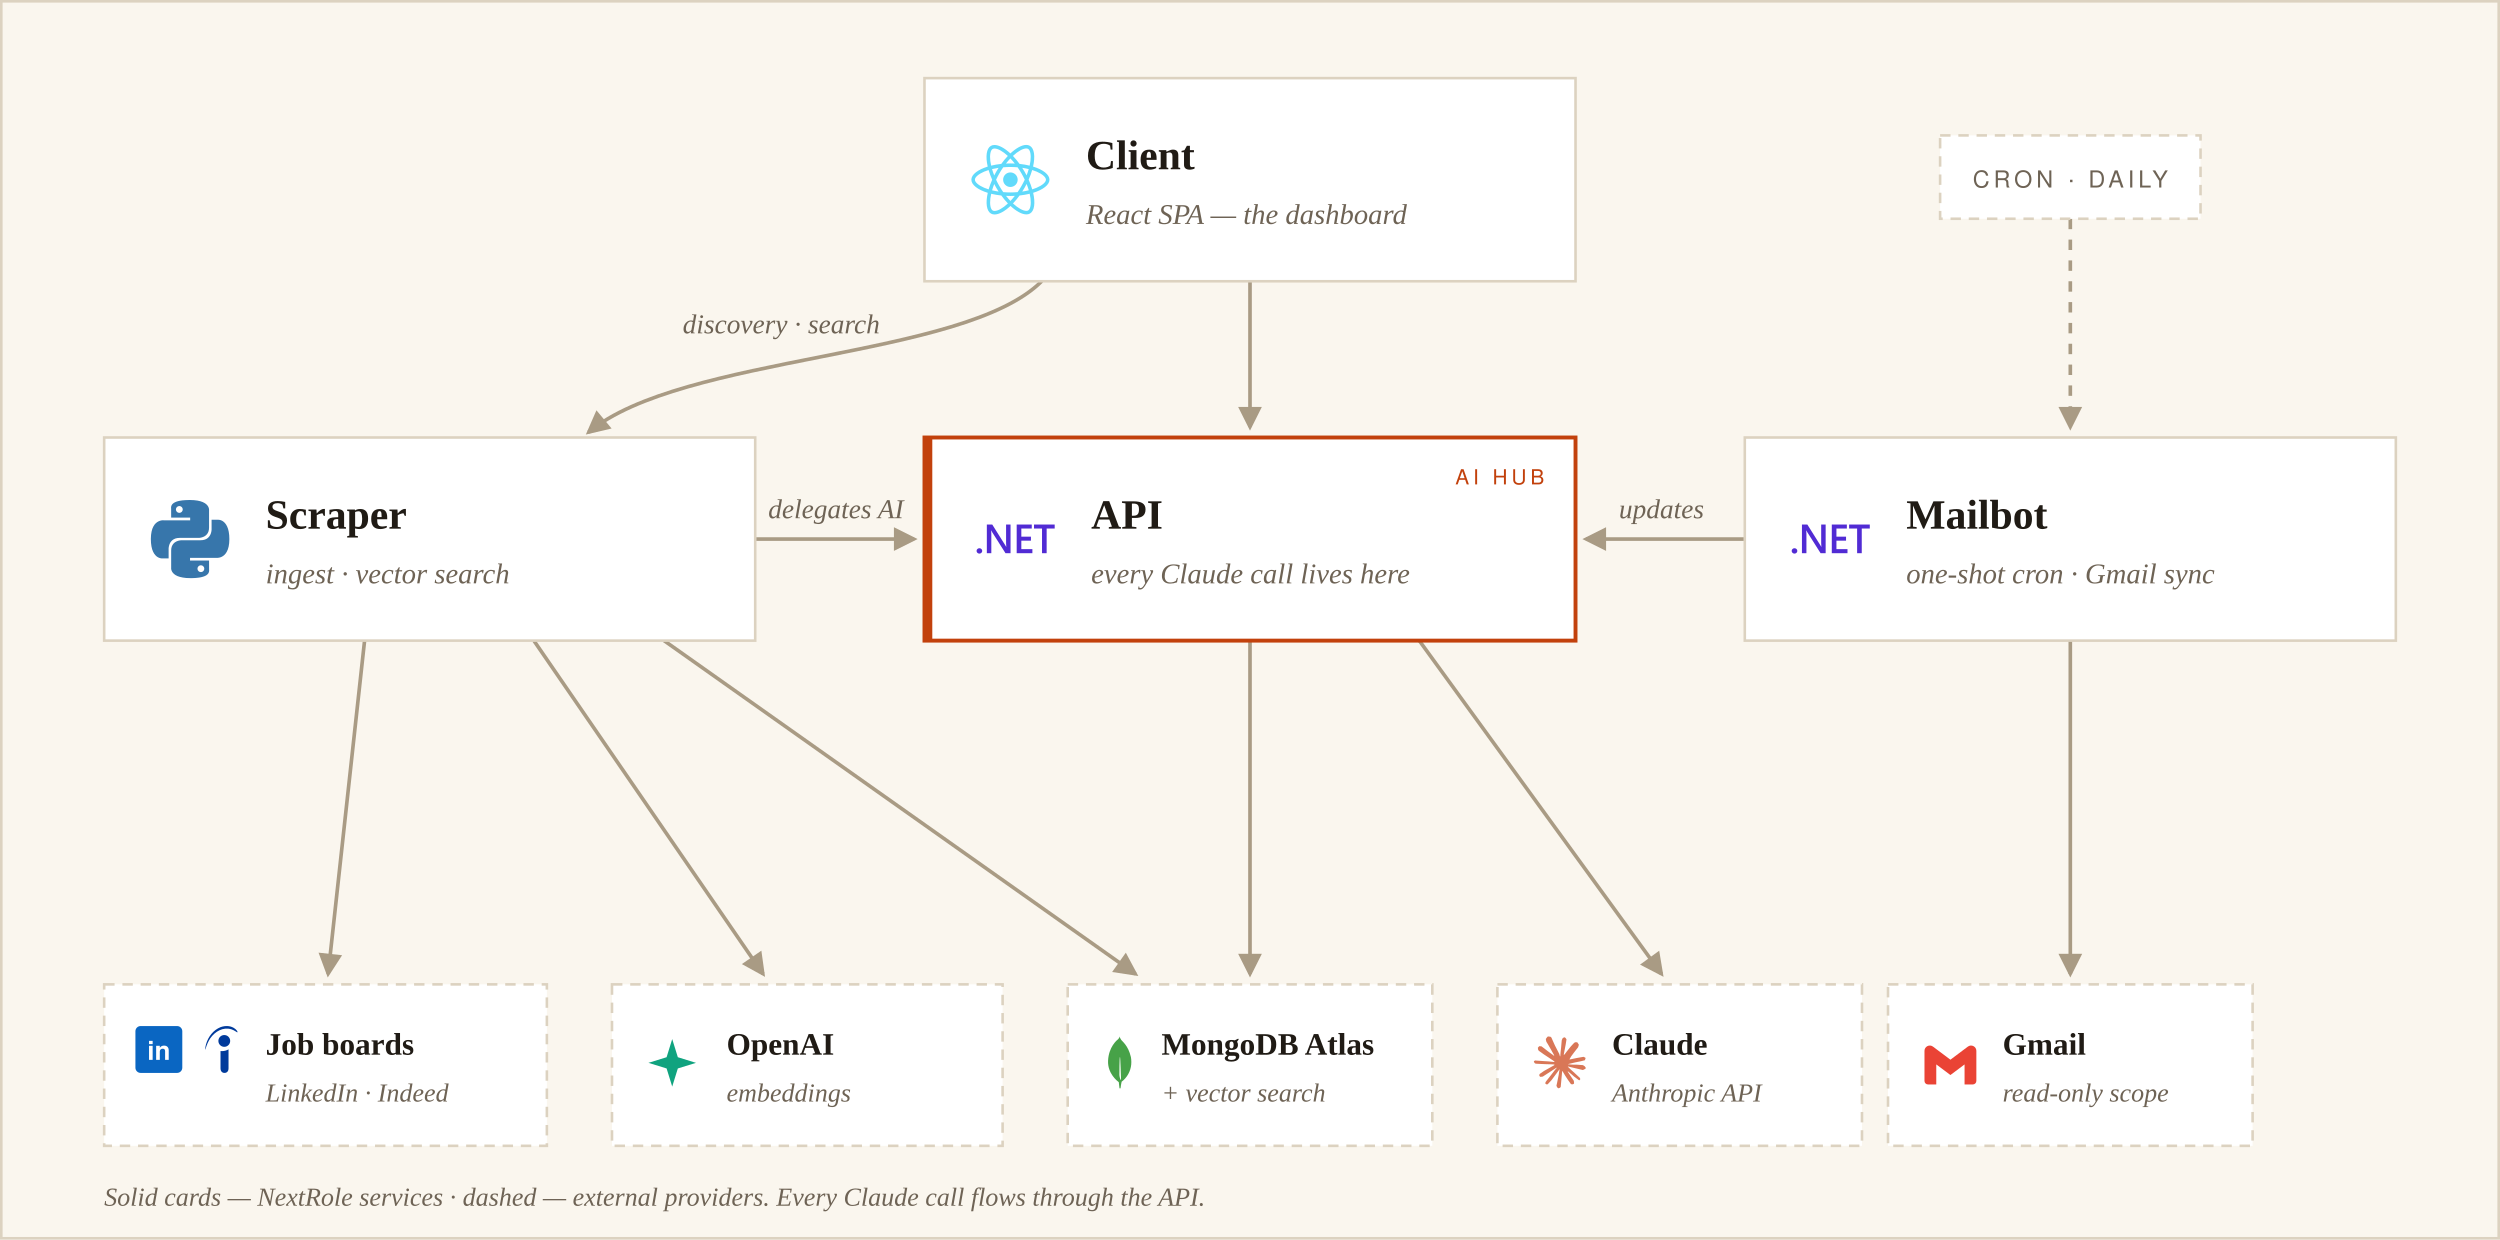
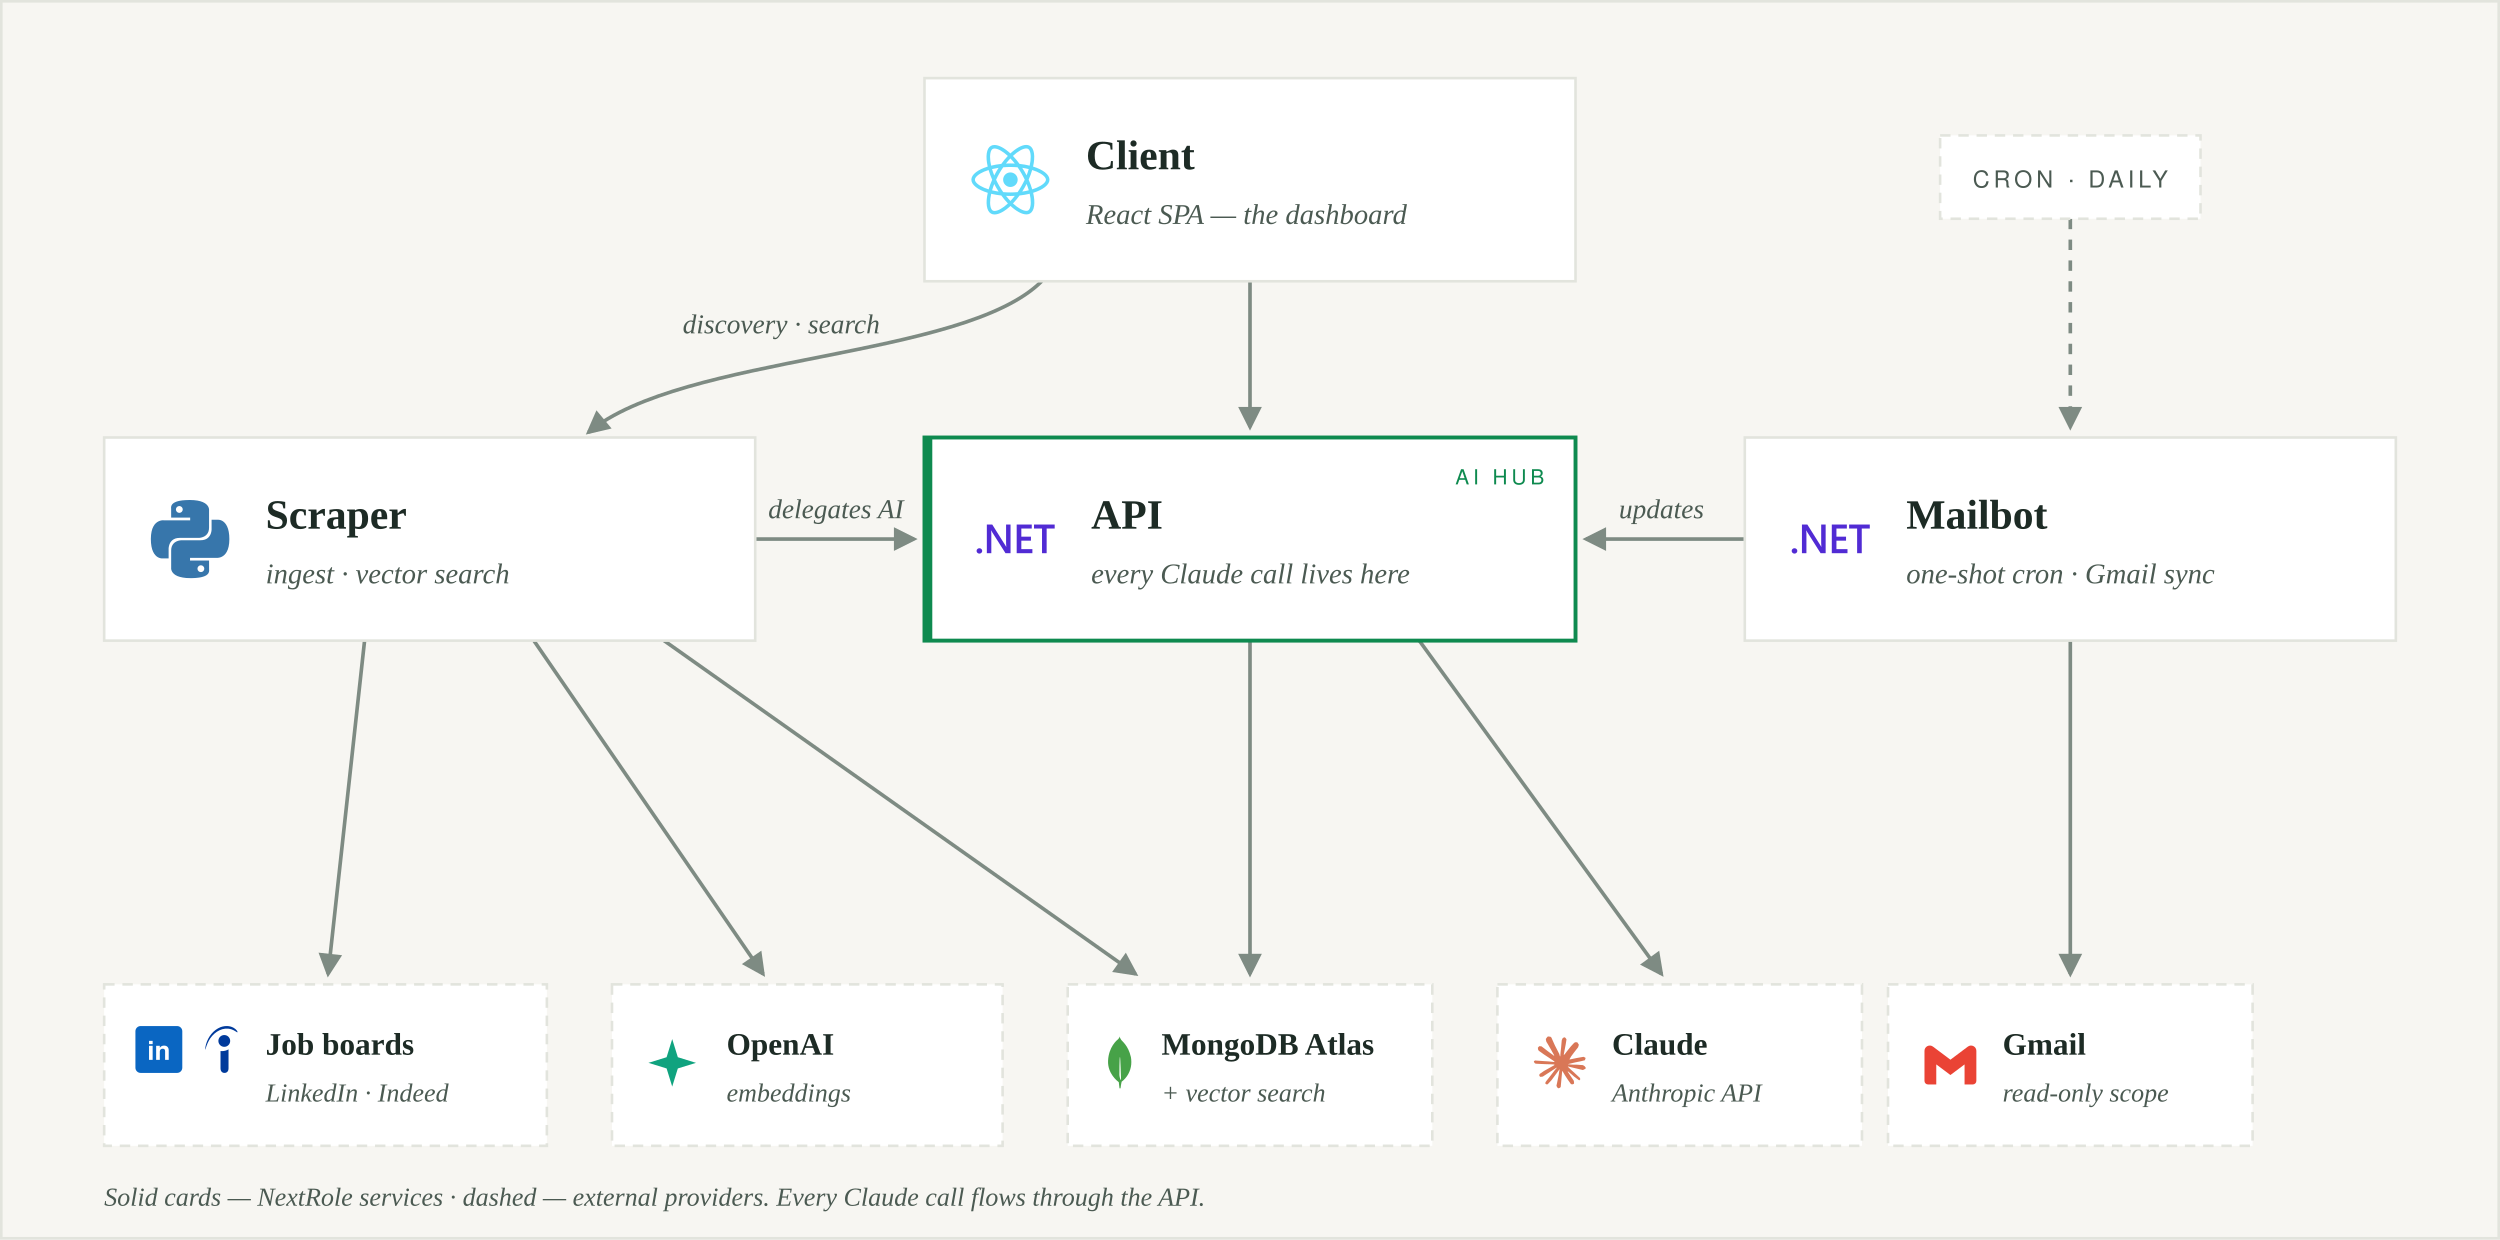
<svg xmlns="http://www.w3.org/2000/svg" viewBox="0 0 960 476" font-family="Georgia, 'Times New Roman', serif">
  <defs>
    <marker id="arr" viewBox="0 0 10 10" refX="8.5" refY="5" markerWidth="6.5" markerHeight="6.5" orient="auto-start-reverse">
-       <path d="M0 0 L10 5 L0 10 z" fill="#A99B84" />
+       <path d="M0 0 L10 5 L0 10 z" fill="#7e8b83" />
    </marker>
    <path id="icoReact" d="M14.23 12.004a2.236 2.236 0 0 1-2.235 2.236 2.236 2.236 0 0 1-2.236-2.236 2.236 2.236 0 0 1 2.235-2.236 2.236 2.236 0 0 1 2.236 2.236zm2.648-10.69c-1.346 0-3.107.96-4.888 2.622-1.78-1.653-3.542-2.602-4.887-2.602-.41 0-.783.093-1.106.278-1.375.793-1.683 3.264-.973 6.365C1.98 8.917 0 10.42 0 12.004c0 1.59 1.99 3.097 5.043 4.03-.704 3.113-.39 5.588.988 6.38.32.187.69.275 1.102.275 1.345 0 3.107-.96 4.888-2.624 1.78 1.654 3.542 2.603 4.887 2.603.41 0 .783-.09 1.106-.275 1.374-.792 1.683-3.263.973-6.365C22.02 15.096 24 13.59 24 12.004c0-1.59-1.99-3.097-5.043-4.032.704-3.11.39-5.587-.988-6.38-.318-.184-.688-.277-1.092-.278zm-.005 1.09v.006c.225 0 .406.044.558.127.666.382.955 1.835.73 3.704-.054.46-.142.945-.25 1.44-.96-.236-2.006-.417-3.107-.534-.66-.905-1.345-1.727-2.035-2.447 1.592-1.48 3.087-2.292 4.105-2.295zm-9.77.02c1.012 0 2.514.808 4.11 2.28-.686.72-1.37 1.537-2.02 2.442-1.107.117-2.154.298-3.113.538-.112-.49-.195-.964-.254-1.42-.23-1.868.054-3.32.714-3.707.19-.09.4-.127.563-.132zm4.882 3.05c.455.468.91.992 1.36 1.564-.44-.02-.89-.034-1.345-.034-.46 0-.915.01-1.36.034.44-.572.895-1.096 1.345-1.565zM12 8.1c.74 0 1.477.034 2.202.093.406.582.802 1.203 1.183 1.86.372.64.71 1.29 1.018 1.946-.308.655-.646 1.31-1.013 1.95-.38.66-.773 1.288-1.18 1.87-.728.063-1.466.098-2.21.098-.74 0-1.477-.035-2.202-.093-.406-.582-.802-1.204-1.183-1.86-.372-.64-.71-1.29-1.018-1.946.303-.657.646-1.313 1.013-1.954.38-.66.773-1.286 1.18-1.868.728-.064 1.466-.098 2.21-.098zm-3.635.254c-.24.377-.48.763-.704 1.16-.225.39-.435.782-.635 1.174-.265-.656-.49-1.31-.676-1.947.64-.15 1.315-.283 2.015-.386zm7.26 0c.695.103 1.365.23 2.006.387-.18.632-.405 1.282-.66 1.933-.2-.39-.41-.783-.64-1.174-.225-.392-.465-.774-.705-1.146zm3.063.675c.484.15.944.317 1.375.498 1.732.74 2.852 1.708 2.852 2.476-.005.768-1.125 1.74-2.857 2.475-.42.18-.88.342-1.355.493-.28-.958-.646-1.956-1.1-2.98.45-1.017.81-2.01 1.085-2.964zm-13.395.004c.278.96.645 1.957 1.1 2.98-.45 1.017-.812 2.01-1.086 2.964-.484-.15-.944-.318-1.37-.5-1.732-.737-2.852-1.706-2.852-2.474 0-.768 1.12-1.742 2.852-2.476.42-.18.88-.342 1.356-.494zm11.678 4.28c.265.657.49 1.312.676 1.948-.64.157-1.316.29-2.016.39.24-.375.48-.762.705-1.158.225-.39.435-.788.636-1.18zm-9.945.02c.2.392.41.783.64 1.175.23.39.465.772.705 1.143-.695-.102-1.365-.23-2.006-.386.18-.63.406-1.282.66-1.933zM17.92 16.32c.112.493.2.968.254 1.423.23 1.868-.054 3.32-.714 3.708-.147.09-.338.128-.563.128-1.012 0-2.514-.807-4.11-2.28.686-.72 1.37-1.536 2.02-2.44 1.107-.118 2.154-.3 3.113-.54zm-11.83.01c.96.234 2.006.415 3.107.532.66.905 1.345 1.727 2.035 2.446-1.595 1.483-3.092 2.295-4.11 2.295-.22-.005-.406-.05-.553-.132-.666-.38-.955-1.834-.73-3.703.054-.46.142-.944.25-1.438zm4.56.64c.44.02.89.034 1.345.034.46 0 .915-.01 1.36-.034-.44.572-.895 1.095-1.345 1.565-.455-.47-.91-.993-1.36-1.565z" />
    <path id="icoDotnet" d="M24 8.77h-2.468v7.565h-1.425V8.77h-2.462V7.53H24zm-6.852 7.565h-4.821V7.53h4.63v1.24h-3.205v2.494h2.953v1.234h-2.953v2.604h3.396zm-6.708 0H8.882L4.78 9.863a2.896 2.896 0 0 1-.258-.51h-.036c.032.189.048.592.048 1.21v5.772H3.157V7.53h1.659l3.965 6.32c.167.261.275.442.323.54h.024c-.04-.233-.06-.629-.06-1.185V7.529h1.372zm-8.703-.693a.868.829 0 0 1-.869.829.868.829 0 0 1-.868-.83.868.829 0 0 1 .868-.828.868.829 0 0 1 .869.829Z" />
    <path id="icoPython" d="M14.25.18l.9.2.73.26.59.3.45.32.34.34.25.34.16.33.1.3.04.26.02.2-.01.13V8.5l-.05.63-.13.55-.21.46-.26.38-.3.31-.33.25-.35.19-.35.14-.33.1-.3.07-.26.04-.21.02H8.77l-.69.05-.59.14-.5.22-.41.27-.33.32-.27.35-.2.36-.15.37-.1.35-.07.32-.04.27-.02.21v3.06H3.17l-.21-.03-.28-.07-.32-.12-.35-.18-.36-.26-.36-.36-.35-.46-.32-.59-.28-.73-.21-.88-.14-1.05-.05-1.23.06-1.22.16-1.04.24-.87.32-.71.36-.57.4-.44.42-.33.42-.24.4-.16.36-.1.32-.05.24-.01h.16l.06.01h8.16v-.83H6.18l-.01-2.75-.02-.37.05-.34.11-.31.17-.28.25-.26.31-.23.38-.2.44-.18.51-.15.58-.12.64-.1.71-.06.77-.04.84-.02 1.27.05zm-6.3 1.98l-.23.33-.08.41.08.41.23.34.33.22.41.09.41-.09.33-.22.23-.34.08-.41-.08-.41-.23-.33-.33-.22-.41-.09-.41.09zm13.09 3.95l.28.06.32.12.35.18.36.27.36.35.35.47.32.59.28.73.21.88.14 1.04.05 1.23-.06 1.23-.16 1.04-.24.86-.32.71-.36.57-.4.45-.42.33-.42.24-.4.16-.36.09-.32.05-.24.02-.16-.01h-8.22v.82h5.84l.01 2.76.02.36-.05.34-.11.31-.17.29-.25.25-.31.24-.38.2-.44.17-.51.15-.58.13-.64.09-.71.07-.77.04-.84.01-1.27-.04-1.07-.14-.9-.2-.73-.25-.59-.3-.45-.33-.34-.34-.25-.34-.16-.33-.1-.3-.04-.25-.02-.2.01-.13v-5.34l.05-.64.13-.54.21-.46.26-.38.3-.32.33-.24.35-.2.35-.14.33-.1.3-.06.26-.04.21-.02.13-.01h5.84l.69-.05.59-.14.5-.21.41-.28.33-.32.27-.35.2-.36.15-.36.1-.35.07-.32.04-.28.02-.21V6.07h2.09l.14.01zm-6.47 14.25l-.23.33-.08.41.08.41.23.33.33.23.41.08.41-.08.33-.23.23-.33.08-.41-.08-.41-.23-.33-.33-.23-.41-.08-.41.08z" />
    <path id="icoMongo" d="M17.193 9.555c-1.264-5.58-4.252-7.414-4.573-8.115-.28-.394-.53-.954-.735-1.44-.036.495-.055.685-.523 1.184-.723.566-4.438 3.682-4.74 10.02-.282 5.912 4.27 9.435 4.888 9.884l.07.05A73.49 73.49 0 0111.91 24h.481c.114-1.032.284-2.056.51-3.07.417-.296.604-.463.85-.693a11.342 11.342 0 003.639-8.464c.01-.814-.103-1.662-.197-2.218zm-5.336 8.195s0-8.291.275-8.29c.213 0 .49 10.695.49 10.695-.381-.045-.765-1.76-.765-2.405z" />
    <path id="icoClaude" d="m4.714 15.956 4.717-2.647.079-.231-.079-.128h-.231l-.789-.049-2.696-.073-2.337-.097-2.265-.121-.571-.121-.534-.704.055-.352.48-.322.686.061 1.518.103 2.277.158 1.651.097 2.447.255h.389l.055-.158-.134-.097-.103-.097L6.973 9.836l-2.55-1.688-1.336-.971-.723-.492-.364-.461-.158-1.008.656-.723.88.061.225.061.892.686 1.906 1.475 2.489 1.834.364.303.146-.103.018-.073-.164-.273-1.354-2.447-1.445-2.489-.643-1.032-.17-.619c-.061-.255-.103-.467-.103-.729L6.287.134 6.7 0l.996.134.419.364.619 1.415 1.002 2.228 1.554 3.03.455.898.243.832.091.255h.158v-.146l.128-1.706.237-2.095.231-2.696.079-.759.376-.911.747-.492.583.279.48.686-.067.443-.285 1.852-.559 2.902-.364 1.943h.212l.243-.243.984-1.305 1.651-2.064.729-.82.85-.905.546-.431h1.032l.759 1.129-.34 1.166-1.062 1.348-.88 1.141-1.263 1.7-.789 1.36.073.109.188-.018 2.853-.607 1.542-.279 1.84-.316.832.389.091.395-.328.807-1.967.486-2.307.461-3.436.814-.043.03.049.061 1.548.146.662.036h1.621l3.018.225.789.522.474.638-.079.486-1.214.619-1.639-.389-3.825-.911-1.311-.328h-.182v.109l1.093 1.069 2.003 1.809 2.507 2.331.128.577-.322.455-.34-.049-2.204-1.657-.85-.747-1.925-1.621h-.128v.17l.443.65 2.344 3.521.121 1.081-.17.352-.607.212-.668-.121-1.372-1.925L14.38 17.959l-1.141-1.943-.14.079-.674 7.255-.316.37-.729.279-.607-.461-.322-.747.322-1.475.389-1.925.316-1.53.285-1.9.17-.631-.012-.043-.14.018-1.433 1.967-2.18 2.945-1.724 1.846-.413.164-.716-.37.067-.662.401-.589 2.386-3.036 1.439-1.882.929-1.087-.006-.158h-.055l-6.338 4.116-1.129.146-.486-.455.061-.747.231-.243 1.906-1.311Z" />
    <path id="icoGmail" d="M24 5.457v13.909c0 .904-.732 1.636-1.636 1.636h-3.819V11.73L12 16.64l-6.545-4.91v9.273H1.636A1.636 1.636 0 0 1 0 19.366V5.457c0-2.023 2.309-3.178 3.927-1.964L5.455 4.64 12 9.548l6.545-4.91 1.528-1.145C21.69 2.28 24 3.434 24 5.457z" />
    <path id="icoIndeed" d="M11.566 21.563v-8.762c.255.023.501.035.758.035 1.222 0 2.374-.321 3.351-.893v9.618c0 .822-.196 1.429-.576 1.834-.378.403-.881.605-1.491.605-.601 0-1.077-.202-1.468-.618-.378-.403-.574-1.01-.574-1.818zM11.589.566c2.545-.893 5.442-.845 7.619.987.405.369.867.833 1.052 1.381.221.691-.769-.073-.906-.167-.71-.453-1.418-.833-2.213-1.095C12.861.387 8.812 2.709 6.295 6.315c-1.052 1.594-1.737 3.272-2.299 5.117-.061.202-.109.465-.221.641-.111.204-.048-.545-.048-.57.085-.762.244-1.5.441-2.237C5.329 5.338 7.897 2.066 11.589.566zm4.928 7.059c0 1.669-1.353 3.022-3.021 3.022-1.668 0-3.019-1.354-3.019-3.022 0-1.669 1.351-3.022 3.019-3.022 1.668 0 3.021 1.352 3.021 3.022Z" />
    <path id="icoSpark" d="M11 0 L13.6 8.4 L22 11 L13.6 13.6 L11 22 L8.4 13.6 L0 11 L8.4 8.4 Z" />
  </defs>
-   <rect x="0" y="0" width="960" height="476" fill="#FAF6EE" />
-   <rect x="0.5" y="0.5" width="959" height="475" fill="none" stroke="#DCD2C0" />
-   <g stroke="#A99B84" fill="none" stroke-width="1.4" marker-end="url(#arr)">
+   <rect x="0" y="0" width="960" height="476" fill="#f7f6f2" />
+   <rect x="0.5" y="0.5" width="959" height="475" fill="none" stroke="#e2e4dd" />
+   <g stroke="#7e8b83" fill="none" stroke-width="1.4" marker-end="url(#arr)">
    <path d="M480,108 V164" />
    <path d="M400,108 C370,138 262,136 226,166" />
    <path d="M290,207 H351" />
    <path d="M670,207 H609" />
    <path d="M480,246 V374" />
    <path d="M545,246 L638,374" />
    <path d="M140,246 L126,374" />
    <path d="M205,246 L293,374" />
    <path d="M255,246 L436,374" />
    <path d="M795,246 V374" />
    <path d="M795,84 V164" stroke-dasharray="4 4" />
  </g>
-   <g font-style="italic" font-size="10.5" fill="#6E6355" text-anchor="middle">
+   <g font-style="italic" font-size="10.5" fill="#4b5a52" text-anchor="middle">
    <text x="300" y="128">discovery · search</text>
    <text x="321" y="199">delegates AI</text>
    <text x="638" y="199">updates</text>
  </g>
  <g>
-     <rect x="355" y="30" width="250" height="78" fill="#FFFFFF" stroke="#DCD2C0" />
+     <rect x="355" y="30" width="250" height="78" fill="#FFFFFF" stroke="#e2e4dd" />
    <use href="#icoReact" transform="translate(373,54) scale(1.25)" fill="#61DAFB" />
-     <text x="417" y="65" font-size="16" font-weight="700" fill="#201B15">Client</text>
-     <text x="417" y="86" font-size="11" font-style="italic" fill="#6E6355">React SPA — the dashboard</text>
-     <rect x="745" y="52" width="100" height="32" fill="#FFFFFF" stroke="#DCD2C0" stroke-dasharray="4 3" />
-     <text x="795" y="72" font-family="Helvetica, Arial, sans-serif" font-size="9" letter-spacing="1.5" fill="#6E6355" text-anchor="middle">CRON · DAILY</text>
+     <text x="417" y="65" font-size="16" font-weight="700" fill="#1d2b25">Client</text>
+     <text x="417" y="86" font-size="11" font-style="italic" fill="#4b5a52">React SPA — the dashboard</text>
+     <rect x="745" y="52" width="100" height="32" fill="#FFFFFF" stroke="#e2e4dd" stroke-dasharray="4 3" />
+     <text x="795" y="72" font-family="Helvetica, Arial, sans-serif" font-size="9" letter-spacing="1.5" fill="#4b5a52" text-anchor="middle">CRON · DAILY</text>
  </g>
  <g>
-     <rect x="40" y="168" width="250" height="78" fill="#FFFFFF" stroke="#DCD2C0" />
+     <rect x="40" y="168" width="250" height="78" fill="#FFFFFF" stroke="#e2e4dd" />
    <use href="#icoPython" transform="translate(58,192) scale(1.25)" fill="#3776AB" />
-     <text x="102" y="203" font-size="16" font-weight="700" fill="#201B15">Scraper</text>
-     <text x="102" y="224" font-size="11" font-style="italic" fill="#6E6355">ingest · vector search</text>
-     <rect x="355" y="168" width="250" height="78" fill="#FFFFFF" stroke="#C2410C" stroke-width="1.5" />
-     <rect x="355" y="168" width="3" height="78" fill="#C2410C" />
+     <text x="102" y="203" font-size="16" font-weight="700" fill="#1d2b25">Scraper</text>
+     <text x="102" y="224" font-size="11" font-style="italic" fill="#4b5a52">ingest · vector search</text>
+     <rect x="355" y="168" width="250" height="78" fill="#FFFFFF" stroke="#0e8a4f" stroke-width="1.5" />
+     <rect x="355" y="168" width="3" height="78" fill="#0e8a4f" />
    <use href="#icoDotnet" transform="translate(375,192) scale(1.25)" fill="#512BD4" />
-     <text x="419" y="203" font-size="16" font-weight="700" fill="#201B15">API</text>
-     <text x="419" y="224" font-size="11" font-style="italic" fill="#6E6355">every Claude call lives here</text>
-     <text x="593" y="186" font-family="Helvetica, Arial, sans-serif" font-size="8" letter-spacing="1.5" fill="#C2410C" text-anchor="end">AI HUB</text>
-     <rect x="670" y="168" width="250" height="78" fill="#FFFFFF" stroke="#DCD2C0" />
+     <text x="419" y="203" font-size="16" font-weight="700" fill="#1d2b25">API</text>
+     <text x="419" y="224" font-size="11" font-style="italic" fill="#4b5a52">every Claude call lives here</text>
+     <text x="593" y="186" font-family="Helvetica, Arial, sans-serif" font-size="8" letter-spacing="1.5" fill="#0e8a4f" text-anchor="end">AI HUB</text>
+     <rect x="670" y="168" width="250" height="78" fill="#FFFFFF" stroke="#e2e4dd" />
    <use href="#icoDotnet" transform="translate(688,192) scale(1.25)" fill="#512BD4" />
-     <text x="732" y="203" font-size="16" font-weight="700" fill="#201B15">Mailbot</text>
-     <text x="732" y="224" font-size="11" font-style="italic" fill="#6E6355">one-shot cron · Gmail sync</text>
+     <text x="732" y="203" font-size="16" font-weight="700" fill="#1d2b25">Mailbot</text>
+     <text x="732" y="224" font-size="11" font-style="italic" fill="#4b5a52">one-shot cron · Gmail sync</text>
  </g>
  <g>
-     <rect x="40" y="378" width="170" height="62" fill="#FFFFFF" stroke="#DCD2C0" stroke-dasharray="4 3" />
+     <rect x="40" y="378" width="170" height="62" fill="#FFFFFF" stroke="#e2e4dd" stroke-dasharray="4 3" />
    <rect x="52" y="394" width="18" height="18" rx="2" fill="#0A66C2" />
    <text x="61" y="407" font-family="Helvetica, Arial, sans-serif" font-size="10" font-weight="700" fill="#FFFFFF" text-anchor="middle">in</text>
    <use href="#icoIndeed" transform="translate(76,394) scale(0.75)" fill="#003A9B" />
-     <text x="102" y="405" font-size="12" font-weight="600" fill="#201B15">Job boards</text>
-     <text x="102" y="423" font-size="10" font-style="italic" fill="#6E6355">LinkedIn · Indeed</text>
-     <rect x="235" y="378" width="150" height="62" fill="#FFFFFF" stroke="#DCD2C0" stroke-dasharray="4 3" />
+     <text x="102" y="405" font-size="12" font-weight="600" fill="#1d2b25">Job boards</text>
+     <text x="102" y="423" font-size="10" font-style="italic" fill="#4b5a52">LinkedIn · Indeed</text>
+     <rect x="235" y="378" width="150" height="62" fill="#FFFFFF" stroke="#e2e4dd" stroke-dasharray="4 3" />
    <use href="#icoSpark" transform="translate(249,399) scale(0.83)" fill="#10A37F" />
-     <text x="279" y="405" font-size="12" font-weight="600" fill="#201B15">OpenAI</text>
-     <text x="279" y="423" font-size="10" font-style="italic" fill="#6E6355">embeddings</text>
-     <rect x="410" y="378" width="140" height="62" fill="#FFFFFF" stroke="#DCD2C0" stroke-dasharray="4 3" />
+     <text x="279" y="405" font-size="12" font-weight="600" fill="#1d2b25">OpenAI</text>
+     <text x="279" y="423" font-size="10" font-style="italic" fill="#4b5a52">embeddings</text>
+     <rect x="410" y="378" width="140" height="62" fill="#FFFFFF" stroke="#e2e4dd" stroke-dasharray="4 3" />
    <use href="#icoMongo" transform="translate(420,398) scale(0.83)" fill="#47A248" />
-     <text x="446" y="405" font-size="12" font-weight="600" fill="#201B15">MongoDB Atlas</text>
-     <text x="446" y="423" font-size="10" font-style="italic" fill="#6E6355">+ vector search</text>
-     <rect x="575" y="378" width="140" height="62" fill="#FFFFFF" stroke="#DCD2C0" stroke-dasharray="4 3" />
+     <text x="446" y="405" font-size="12" font-weight="600" fill="#1d2b25">MongoDB Atlas</text>
+     <text x="446" y="423" font-size="10" font-style="italic" fill="#4b5a52">+ vector search</text>
+     <rect x="575" y="378" width="140" height="62" fill="#FFFFFF" stroke="#e2e4dd" stroke-dasharray="4 3" />
    <use href="#icoClaude" transform="translate(589,398) scale(0.83)" fill="#D97757" />
-     <text x="619" y="405" font-size="12" font-weight="600" fill="#201B15">Claude</text>
-     <text x="619" y="423" font-size="10" font-style="italic" fill="#6E6355">Anthropic API</text>
-     <rect x="725" y="378" width="140" height="62" fill="#FFFFFF" stroke="#DCD2C0" stroke-dasharray="4 3" />
+     <text x="619" y="405" font-size="12" font-weight="600" fill="#1d2b25">Claude</text>
+     <text x="619" y="423" font-size="10" font-style="italic" fill="#4b5a52">Anthropic API</text>
+     <rect x="725" y="378" width="140" height="62" fill="#FFFFFF" stroke="#e2e4dd" stroke-dasharray="4 3" />
    <use href="#icoGmail" transform="translate(739,399) scale(0.83)" fill="#EA4335" />
-     <text x="769" y="405" font-size="12" font-weight="600" fill="#201B15">Gmail</text>
-     <text x="769" y="423" font-size="10" font-style="italic" fill="#6E6355">read-only scope</text>
+     <text x="769" y="405" font-size="12" font-weight="600" fill="#1d2b25">Gmail</text>
+     <text x="769" y="423" font-size="10" font-style="italic" fill="#4b5a52">read-only scope</text>
  </g>
-   <text x="40" y="463" font-size="10" font-style="italic" fill="#6E6355">Solid cards — NextRole services · dashed — external providers. Every Claude call flows through the API.</text>
+   <text x="40" y="463" font-size="10" font-style="italic" fill="#4b5a52">Solid cards — NextRole services · dashed — external providers. Every Claude call flows through the API.</text>
</svg>
